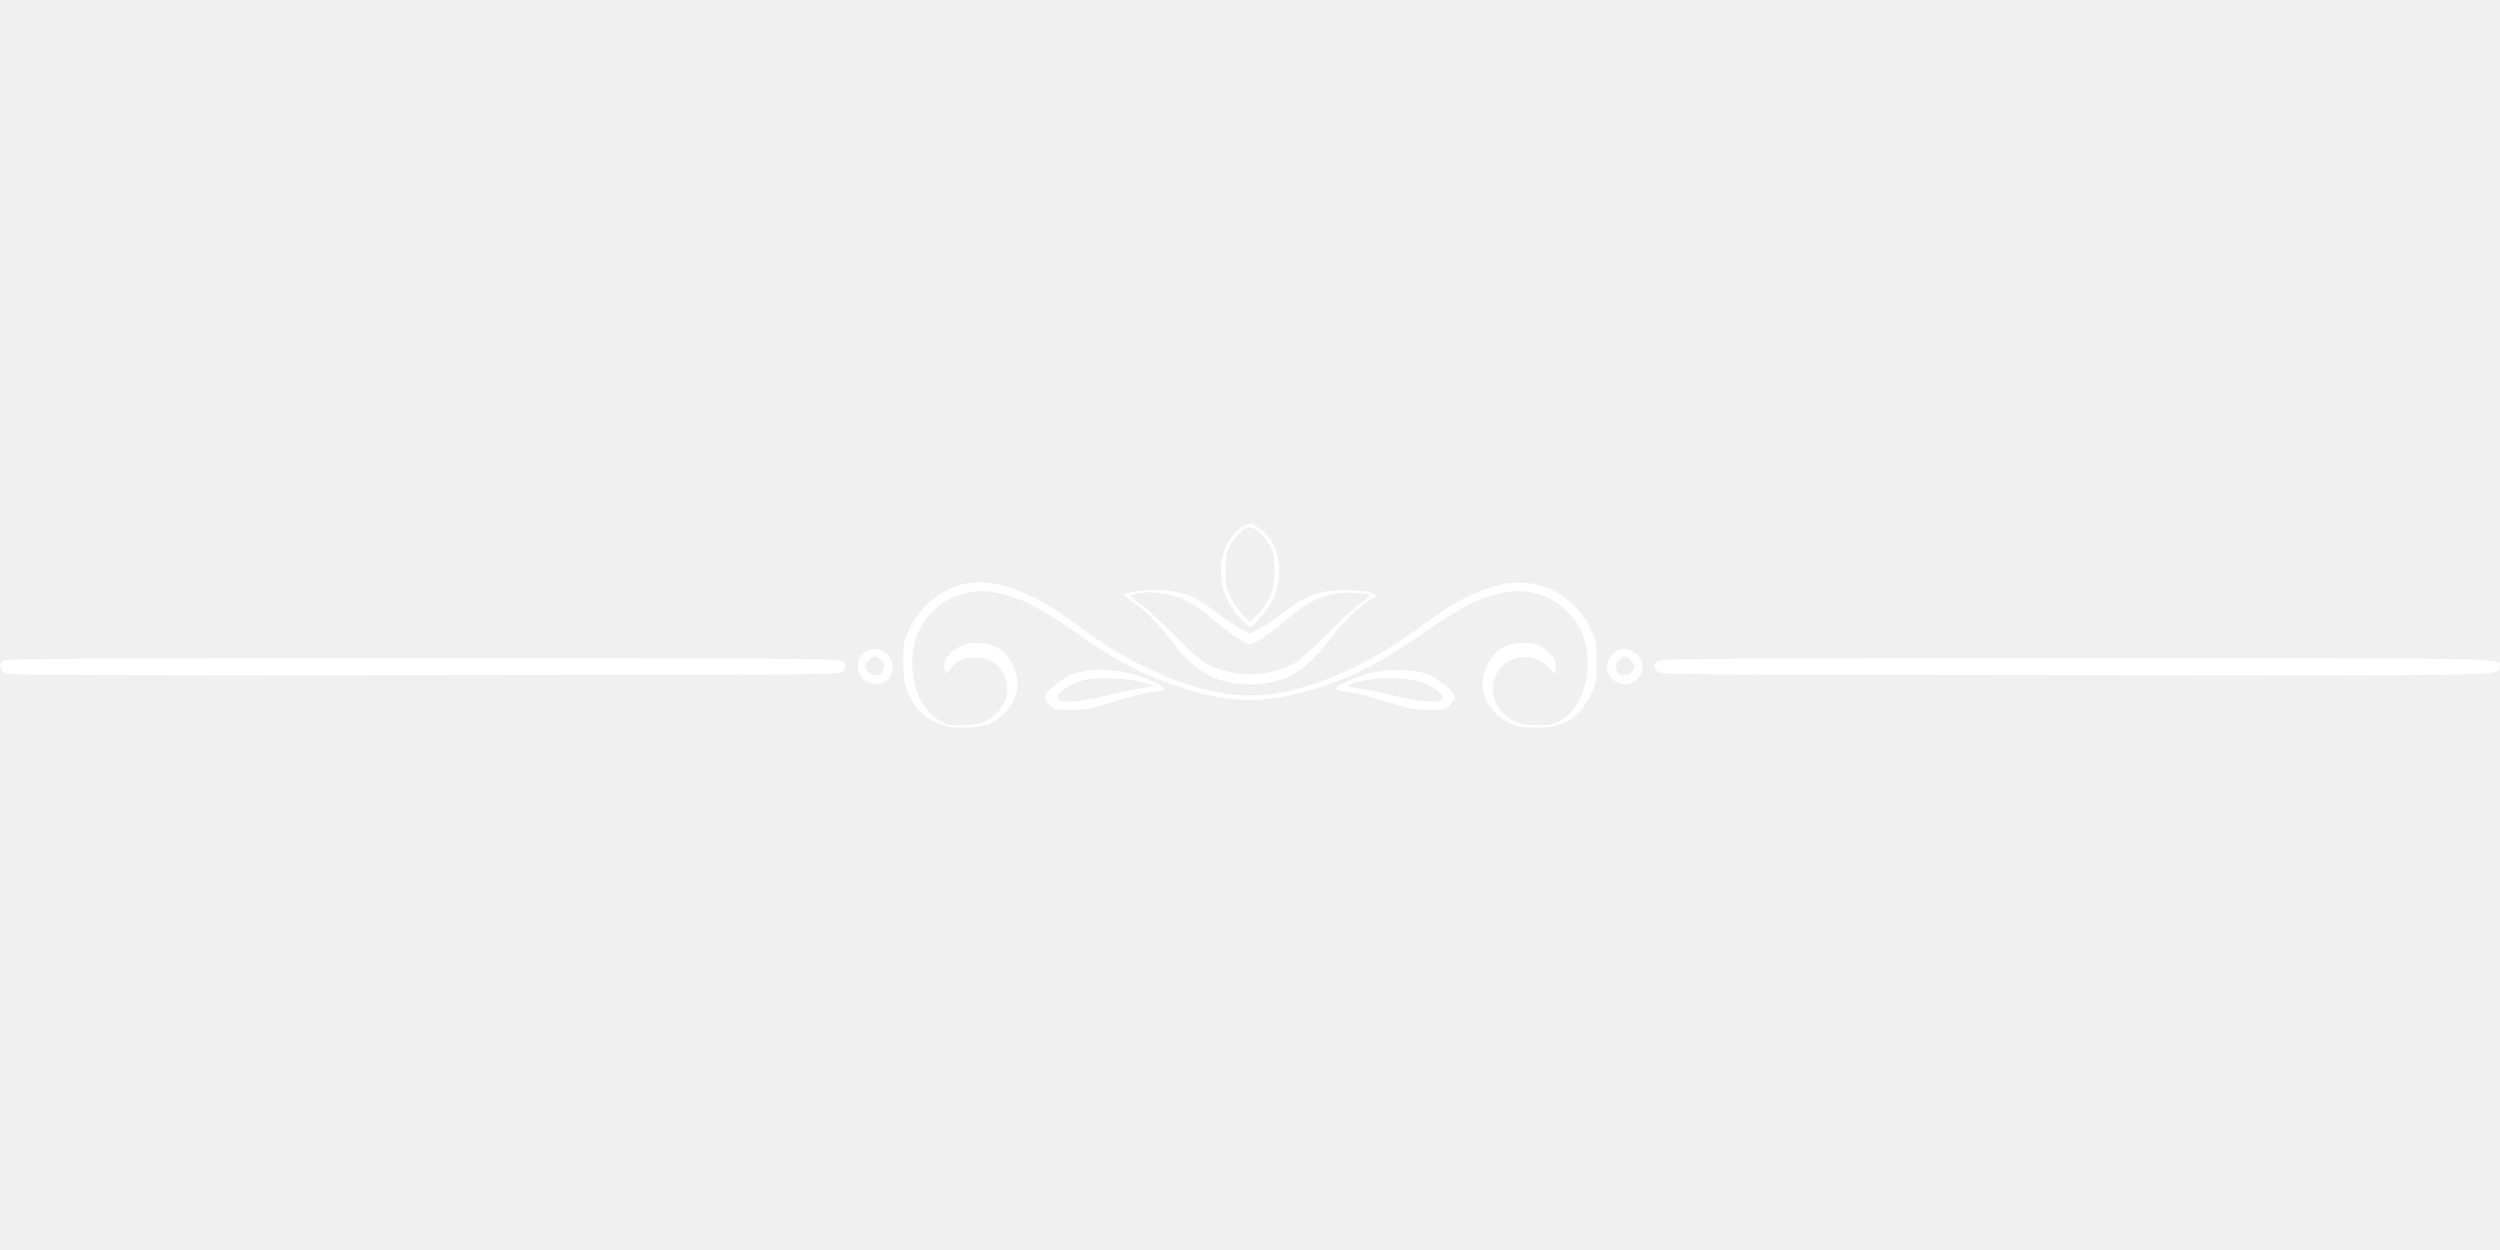
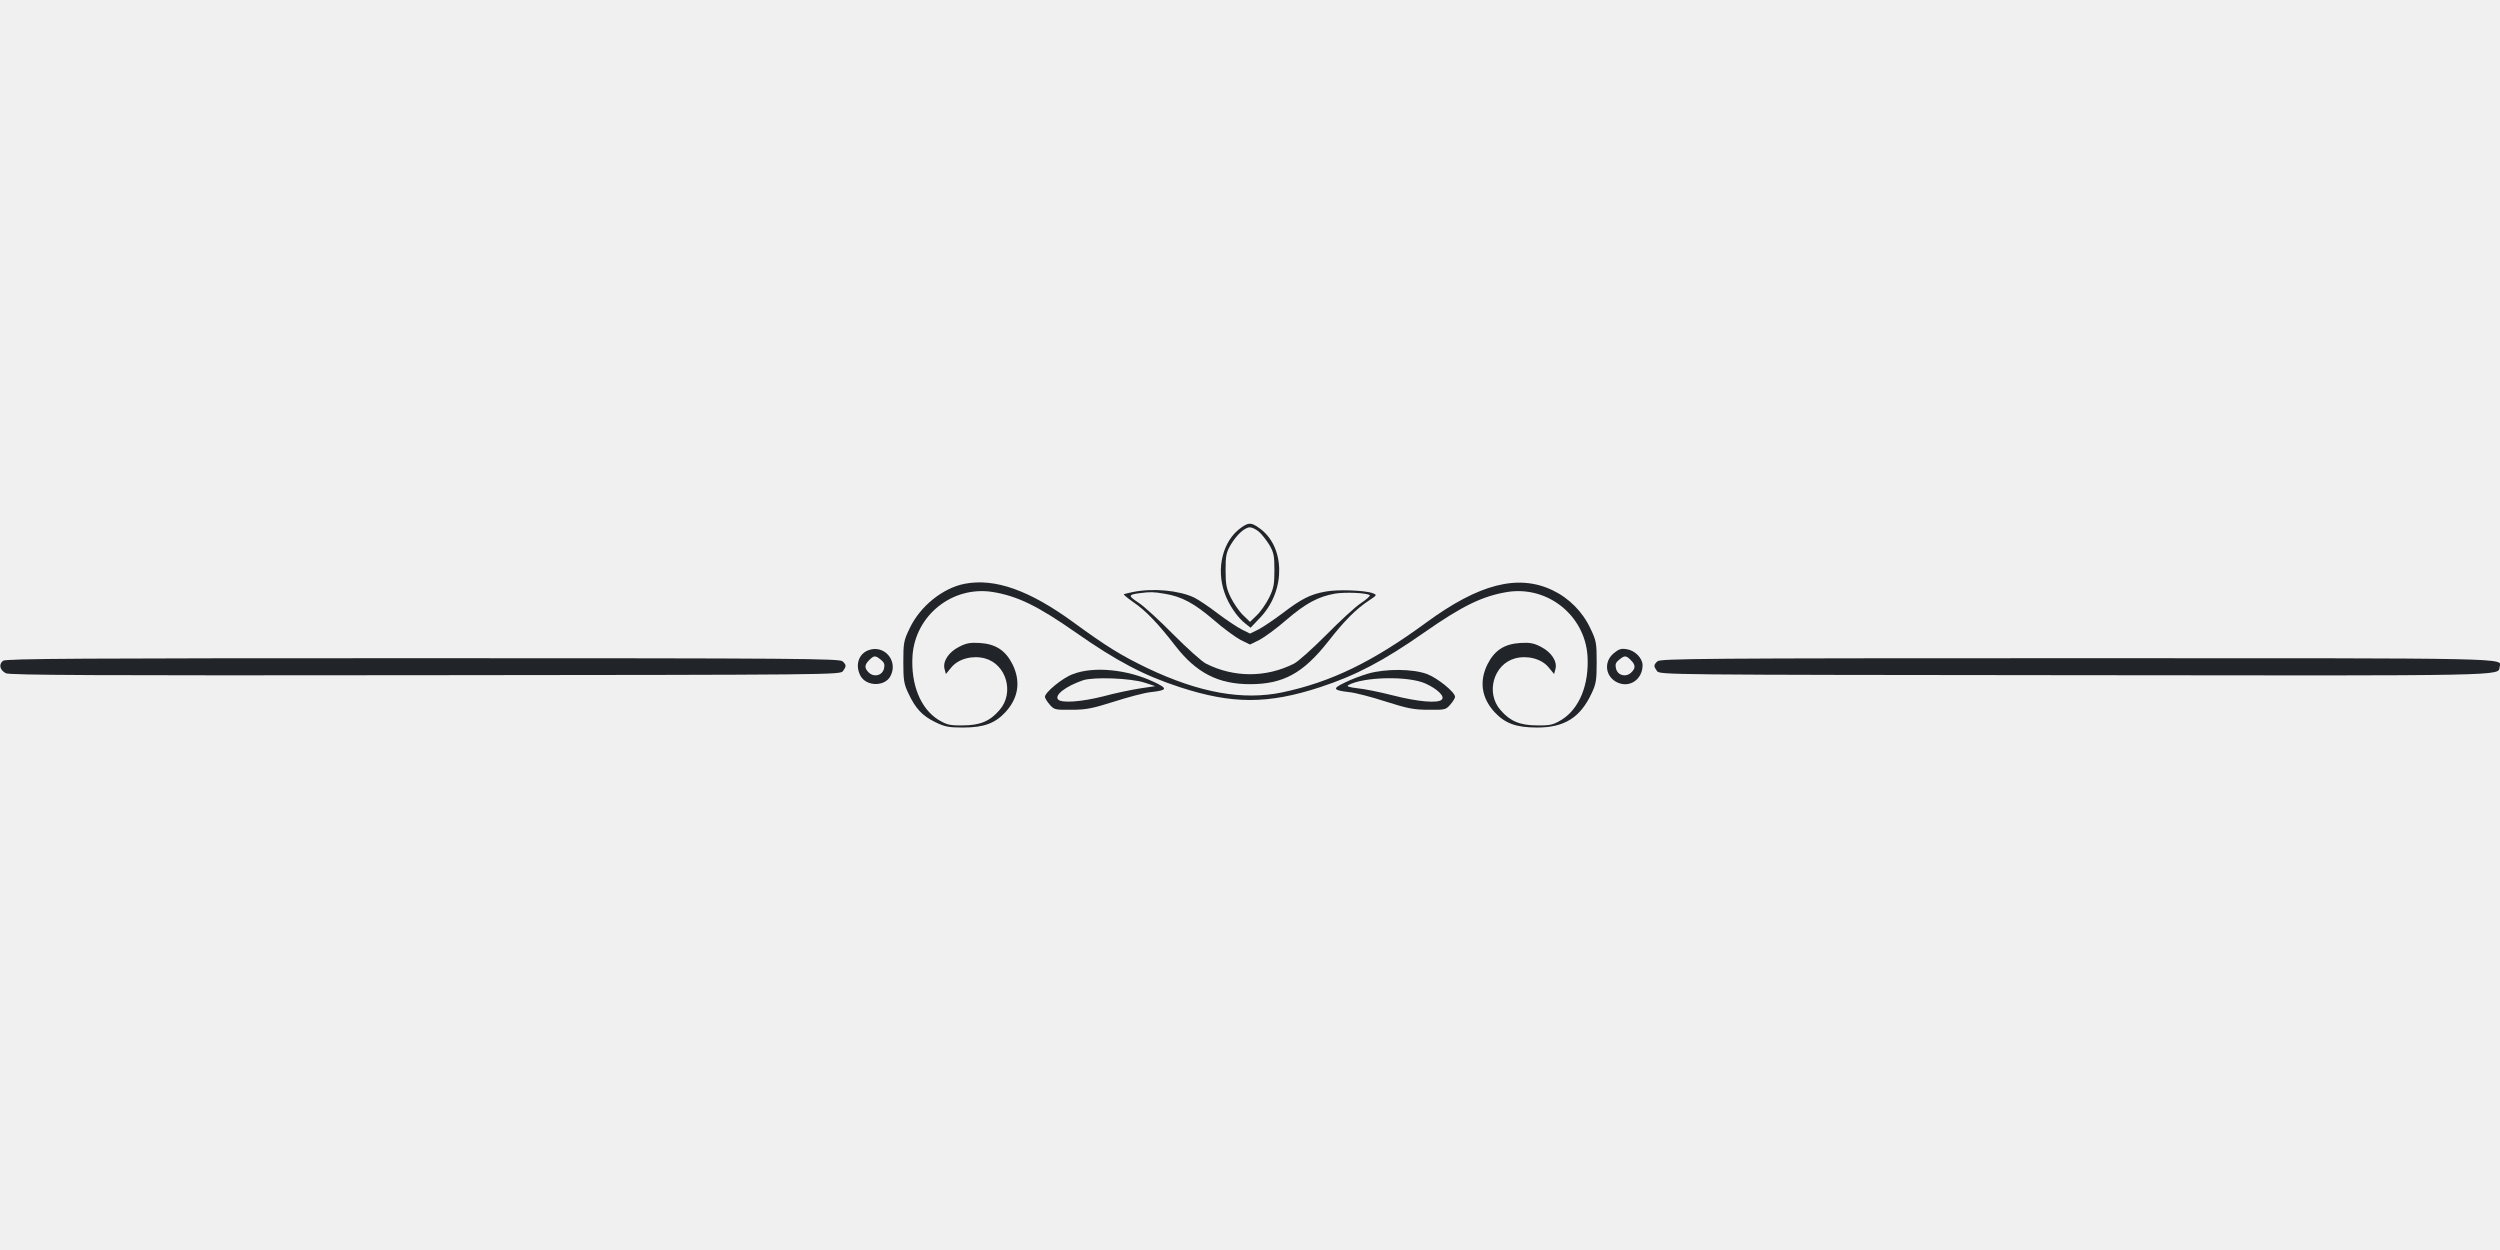
<svg xmlns="http://www.w3.org/2000/svg" version="1.0" width="1280pt" height="640pt" viewBox="0 0 1280 640" preserveAspectRatio="xMidYMid meet">
-   <g transform="translate(0,640) scale(0.1,-0.1)" fill="#ffffff" stroke="none">
+   <g transform="translate(0,640) scale(0.1,-0.1)" fill="#212529" stroke="none">
    <path d="M6354 3698 c-93 -66 -129 -208 -84 -334 20 -59 67 -128 109 -159 l24 -19 53 56 c129 139 124 364 -11 456 -39 28 -53 27 -91 0z m90 -19 c14 -11 38 -42 54 -67 24 -41 27 -57 27 -132 0 -72 -4 -93 -27 -140 -15 -30 -43 -71 -63 -90 l-35 -34 -35 34 c-20 19 -48 60 -63 90 -23 47 -27 68 -27 140 0 75 3 91 27 132 31 51 71 88 98 88 10 0 29 -9 44 -21z" />
    <path d="M4939 3411 c-113 -22 -229 -116 -282 -229 -30 -62 -32 -75 -32 -172 0 -92 3 -112 26 -160 36 -77 71 -115 137 -147 49 -24 69 -28 142 -28 107 0 164 21 218 79 67 73 79 158 36 245 -36 71 -86 104 -168 109 -49 3 -70 -1 -106 -20 -53 -27 -84 -74 -74 -113 l7 -26 28 34 c36 44 108 63 172 46 110 -30 152 -177 74 -265 -49 -57 -100 -78 -188 -78 -67 -1 -81 3 -125 29 -91 57 -141 181 -132 327 14 208 205 360 411 327 127 -21 230 -71 426 -208 207 -145 349 -220 531 -279 269 -88 452 -88 720 0 183 60 325 135 531 279 196 137 299 187 426 208 206 33 397 -119 411 -327 9 -146 -41 -270 -132 -327 -44 -26 -58 -30 -125 -29 -88 0 -139 21 -188 78 -78 88 -36 235 74 265 64 17 136 -2 172 -46 l28 -34 7 26 c10 39 -21 86 -74 113 -36 19 -57 23 -106 20 -82 -5 -132 -38 -168 -109 -43 -87 -31 -172 36 -245 54 -58 111 -79 218 -79 140 0 221 51 279 175 23 48 26 68 26 160 0 97 -2 110 -32 172 -40 86 -110 156 -194 196 -176 84 -376 33 -646 -165 -277 -203 -488 -305 -738 -358 -202 -42 -425 -2 -690 124 -135 65 -208 110 -378 234 -226 165 -403 228 -558 198z" />
    <path d="M5801 3369 c-24 -5 -45 -10 -47 -12 -2 -2 20 -20 50 -41 63 -43 125 -108 214 -223 107 -138 219 -196 382 -196 170 0 272 56 399 217 86 110 143 167 211 212 41 27 41 28 18 37 -40 15 -181 20 -242 8 -78 -14 -124 -38 -221 -112 -44 -33 -99 -70 -122 -82 l-43 -21 -42 21 c-24 12 -79 49 -123 82 -44 34 -98 70 -120 81 -77 37 -210 50 -314 29z m162 -9 c87 -14 152 -49 251 -134 49 -43 111 -88 137 -102 l49 -24 49 24 c26 14 88 59 137 102 99 85 164 120 251 135 52 8 156 4 176 -8 5 -3 -15 -21 -45 -41 -29 -19 -109 -93 -178 -163 -69 -69 -143 -136 -165 -147 -143 -72 -307 -72 -450 0 -22 11 -96 78 -165 147 -69 70 -149 144 -179 164 -56 37 -56 42 4 50 55 7 70 7 128 -3z" />
    <path d="M4444 3070 c-49 -20 -66 -77 -39 -129 29 -56 125 -58 154 -3 42 79 -33 165 -115 132z m66 -48 c18 -14 21 -25 16 -45 -8 -35 -49 -46 -76 -22 -25 23 -25 40 0 65 25 25 32 25 60 2z" />
    <path d="M8262 3055 c-54 -45 -42 -124 23 -151 62 -26 125 20 125 90 0 36 -39 76 -81 82 -28 5 -41 1 -67 -21z m88 -35 c25 -25 25 -42 0 -65 -27 -24 -68 -13 -76 22 -5 20 -2 31 16 45 28 23 35 23 60 -2z" />
    <path d="M16 3017 c-24 -18 -17 -48 14 -64 20 -10 453 -12 2148 -10 2089 2 2124 2 2138 21 18 25 18 31 -2 50 -14 14 -223 16 -2148 16 -1747 0 -2135 -2 -2150 -13z" />
    <path d="M8486 3014 c-20 -19 -20 -25 -2 -50 14 -19 49 -19 2138 -21 2246 -3 2168 -4 2176 42 10 47 103 45 -2164 45 -1925 0 -2134 -2 -2148 -16z" />
    <path d="M5492 2948 c-52 -19 -142 -93 -142 -116 0 -6 11 -24 24 -39 23 -27 28 -28 113 -27 75 0 107 7 218 42 72 23 155 45 185 48 88 10 91 18 19 52 -137 65 -310 82 -417 40z m368 -43 l55 -18 -80 -12 c-44 -7 -127 -24 -185 -40 -111 -28 -213 -36 -232 -17 -22 22 39 69 127 99 55 18 243 11 315 -12z" />
    <path d="M7004 2951 c-34 -10 -88 -30 -119 -46 -65 -31 -61 -39 25 -49 30 -3 114 -25 185 -48 111 -35 143 -42 218 -42 85 -1 90 0 113 27 13 15 24 33 24 39 0 24 -90 97 -144 117 -72 27 -212 28 -302 2z m293 -50 c62 -28 102 -66 85 -83 -20 -20 -122 -11 -248 21 -66 17 -149 34 -183 37 -43 5 -58 10 -48 16 77 43 305 48 394 9z" />
  </g>
</svg>
